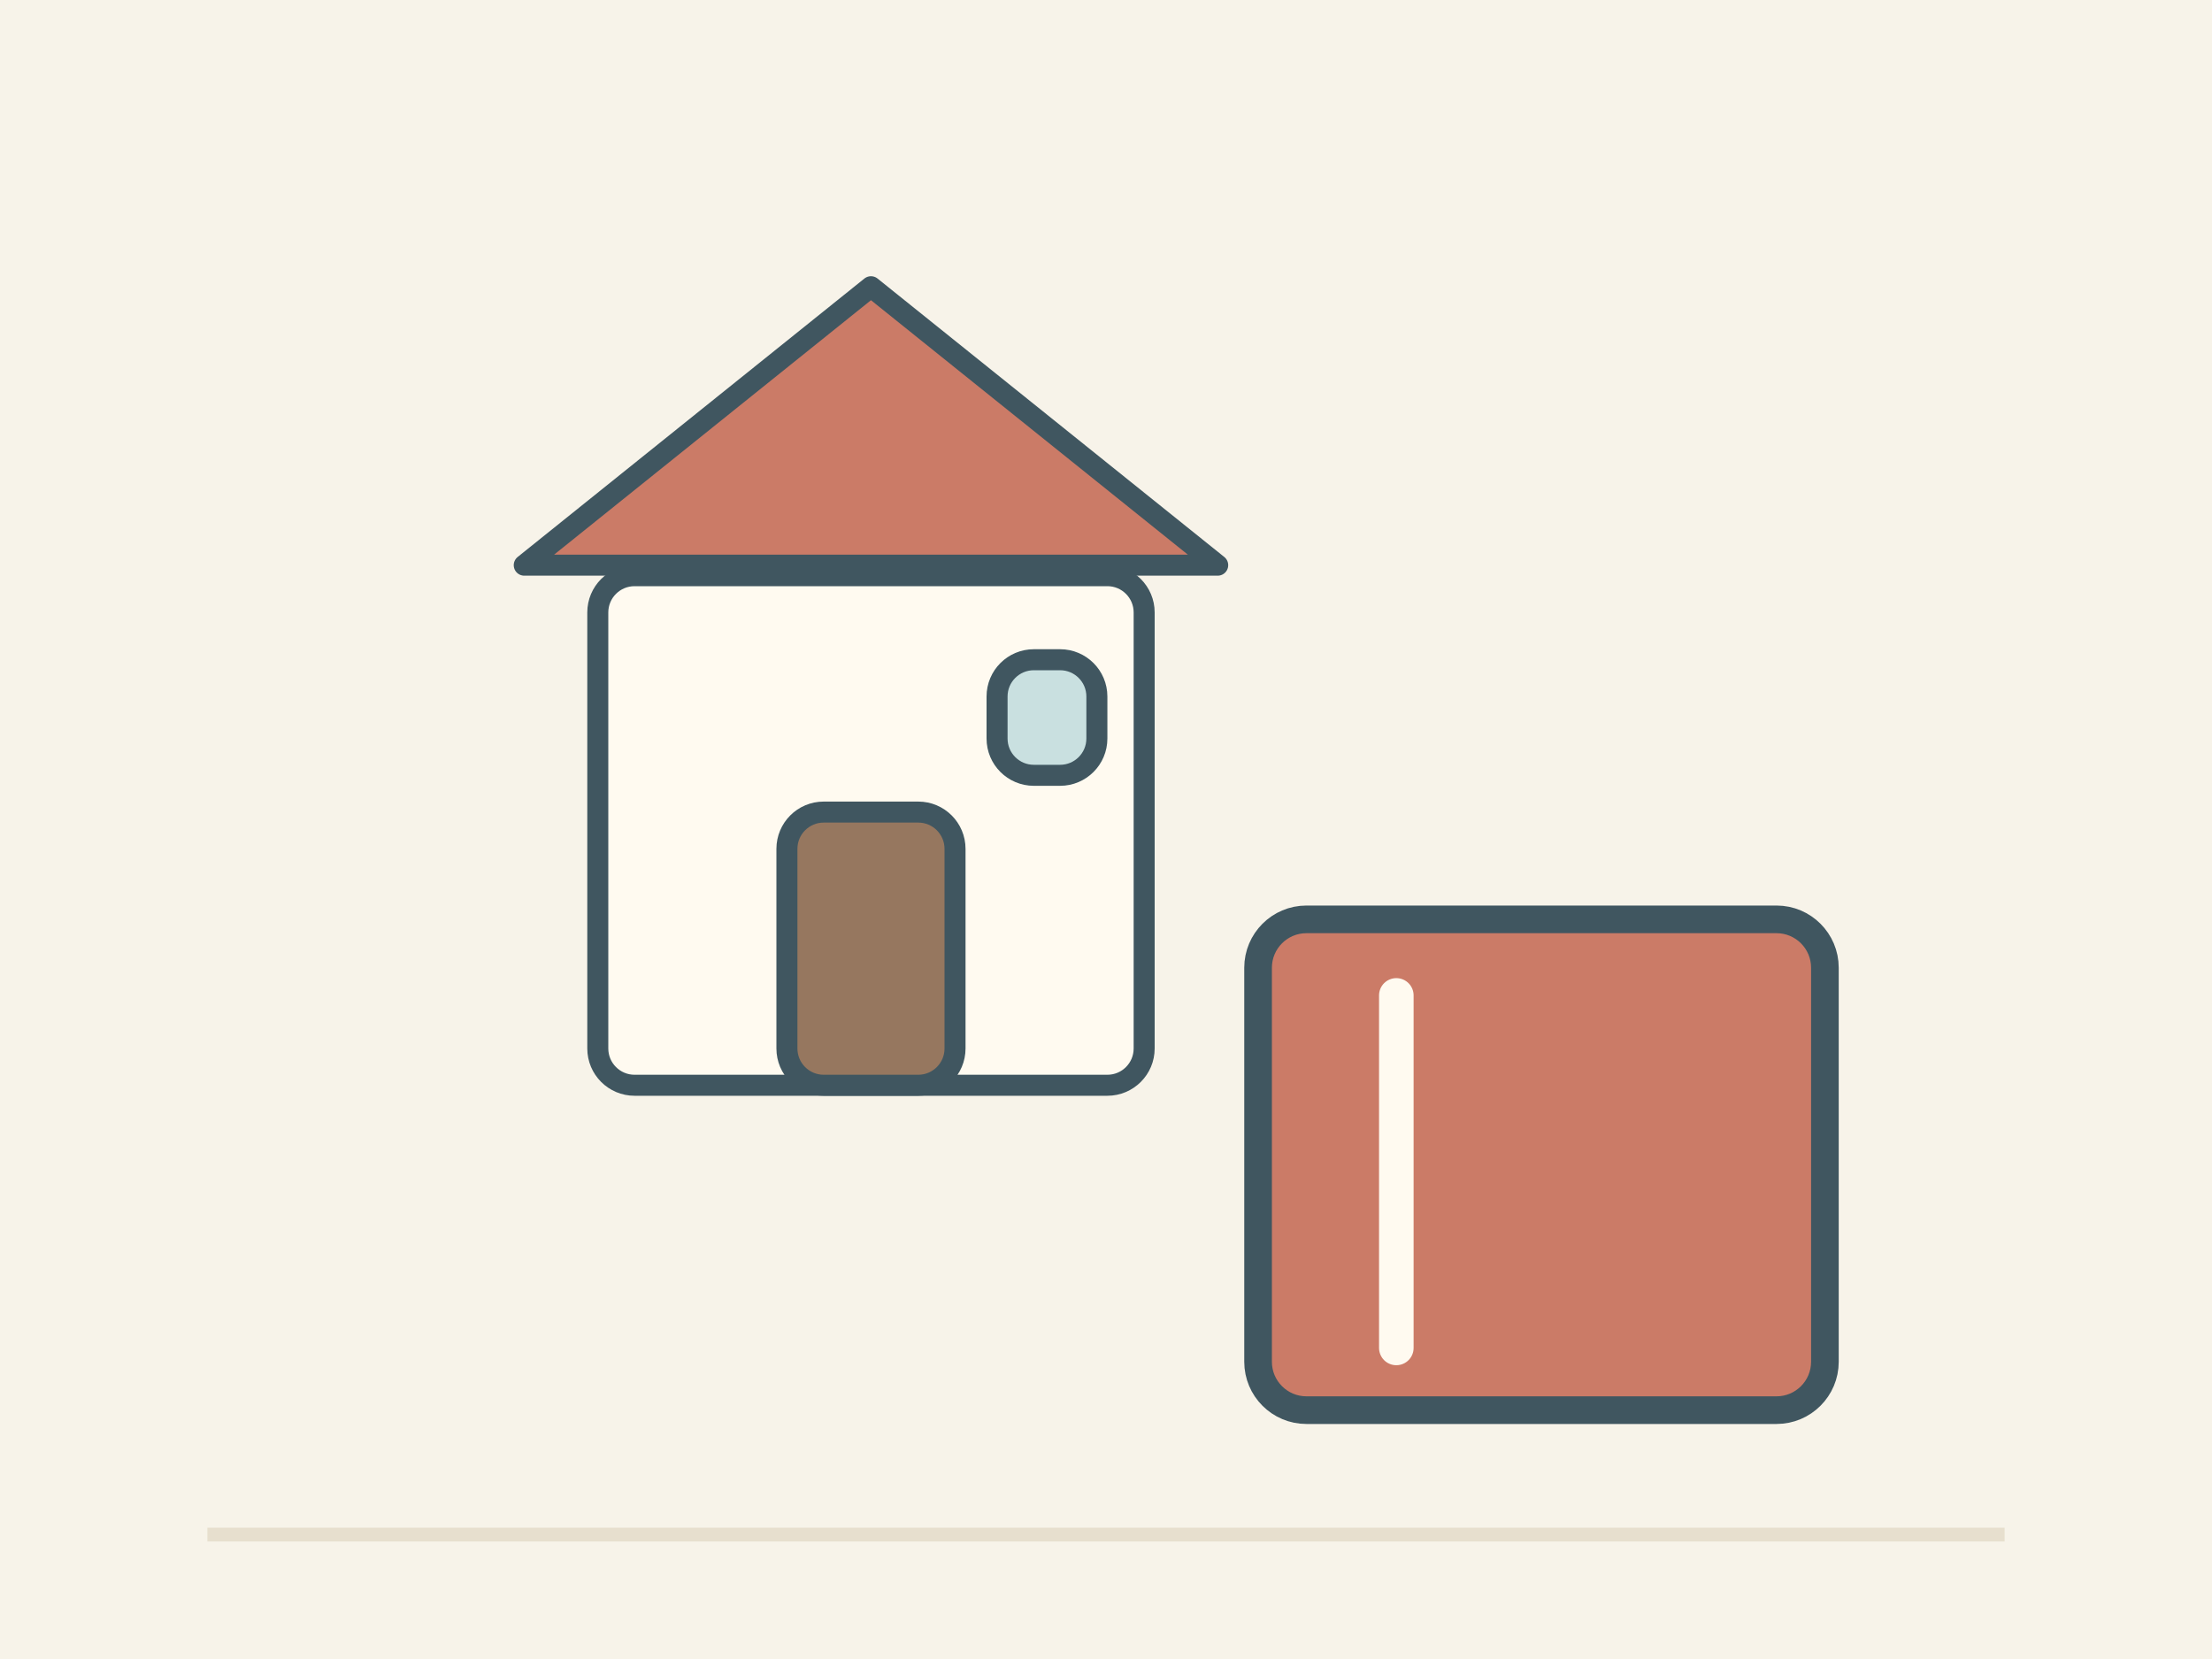
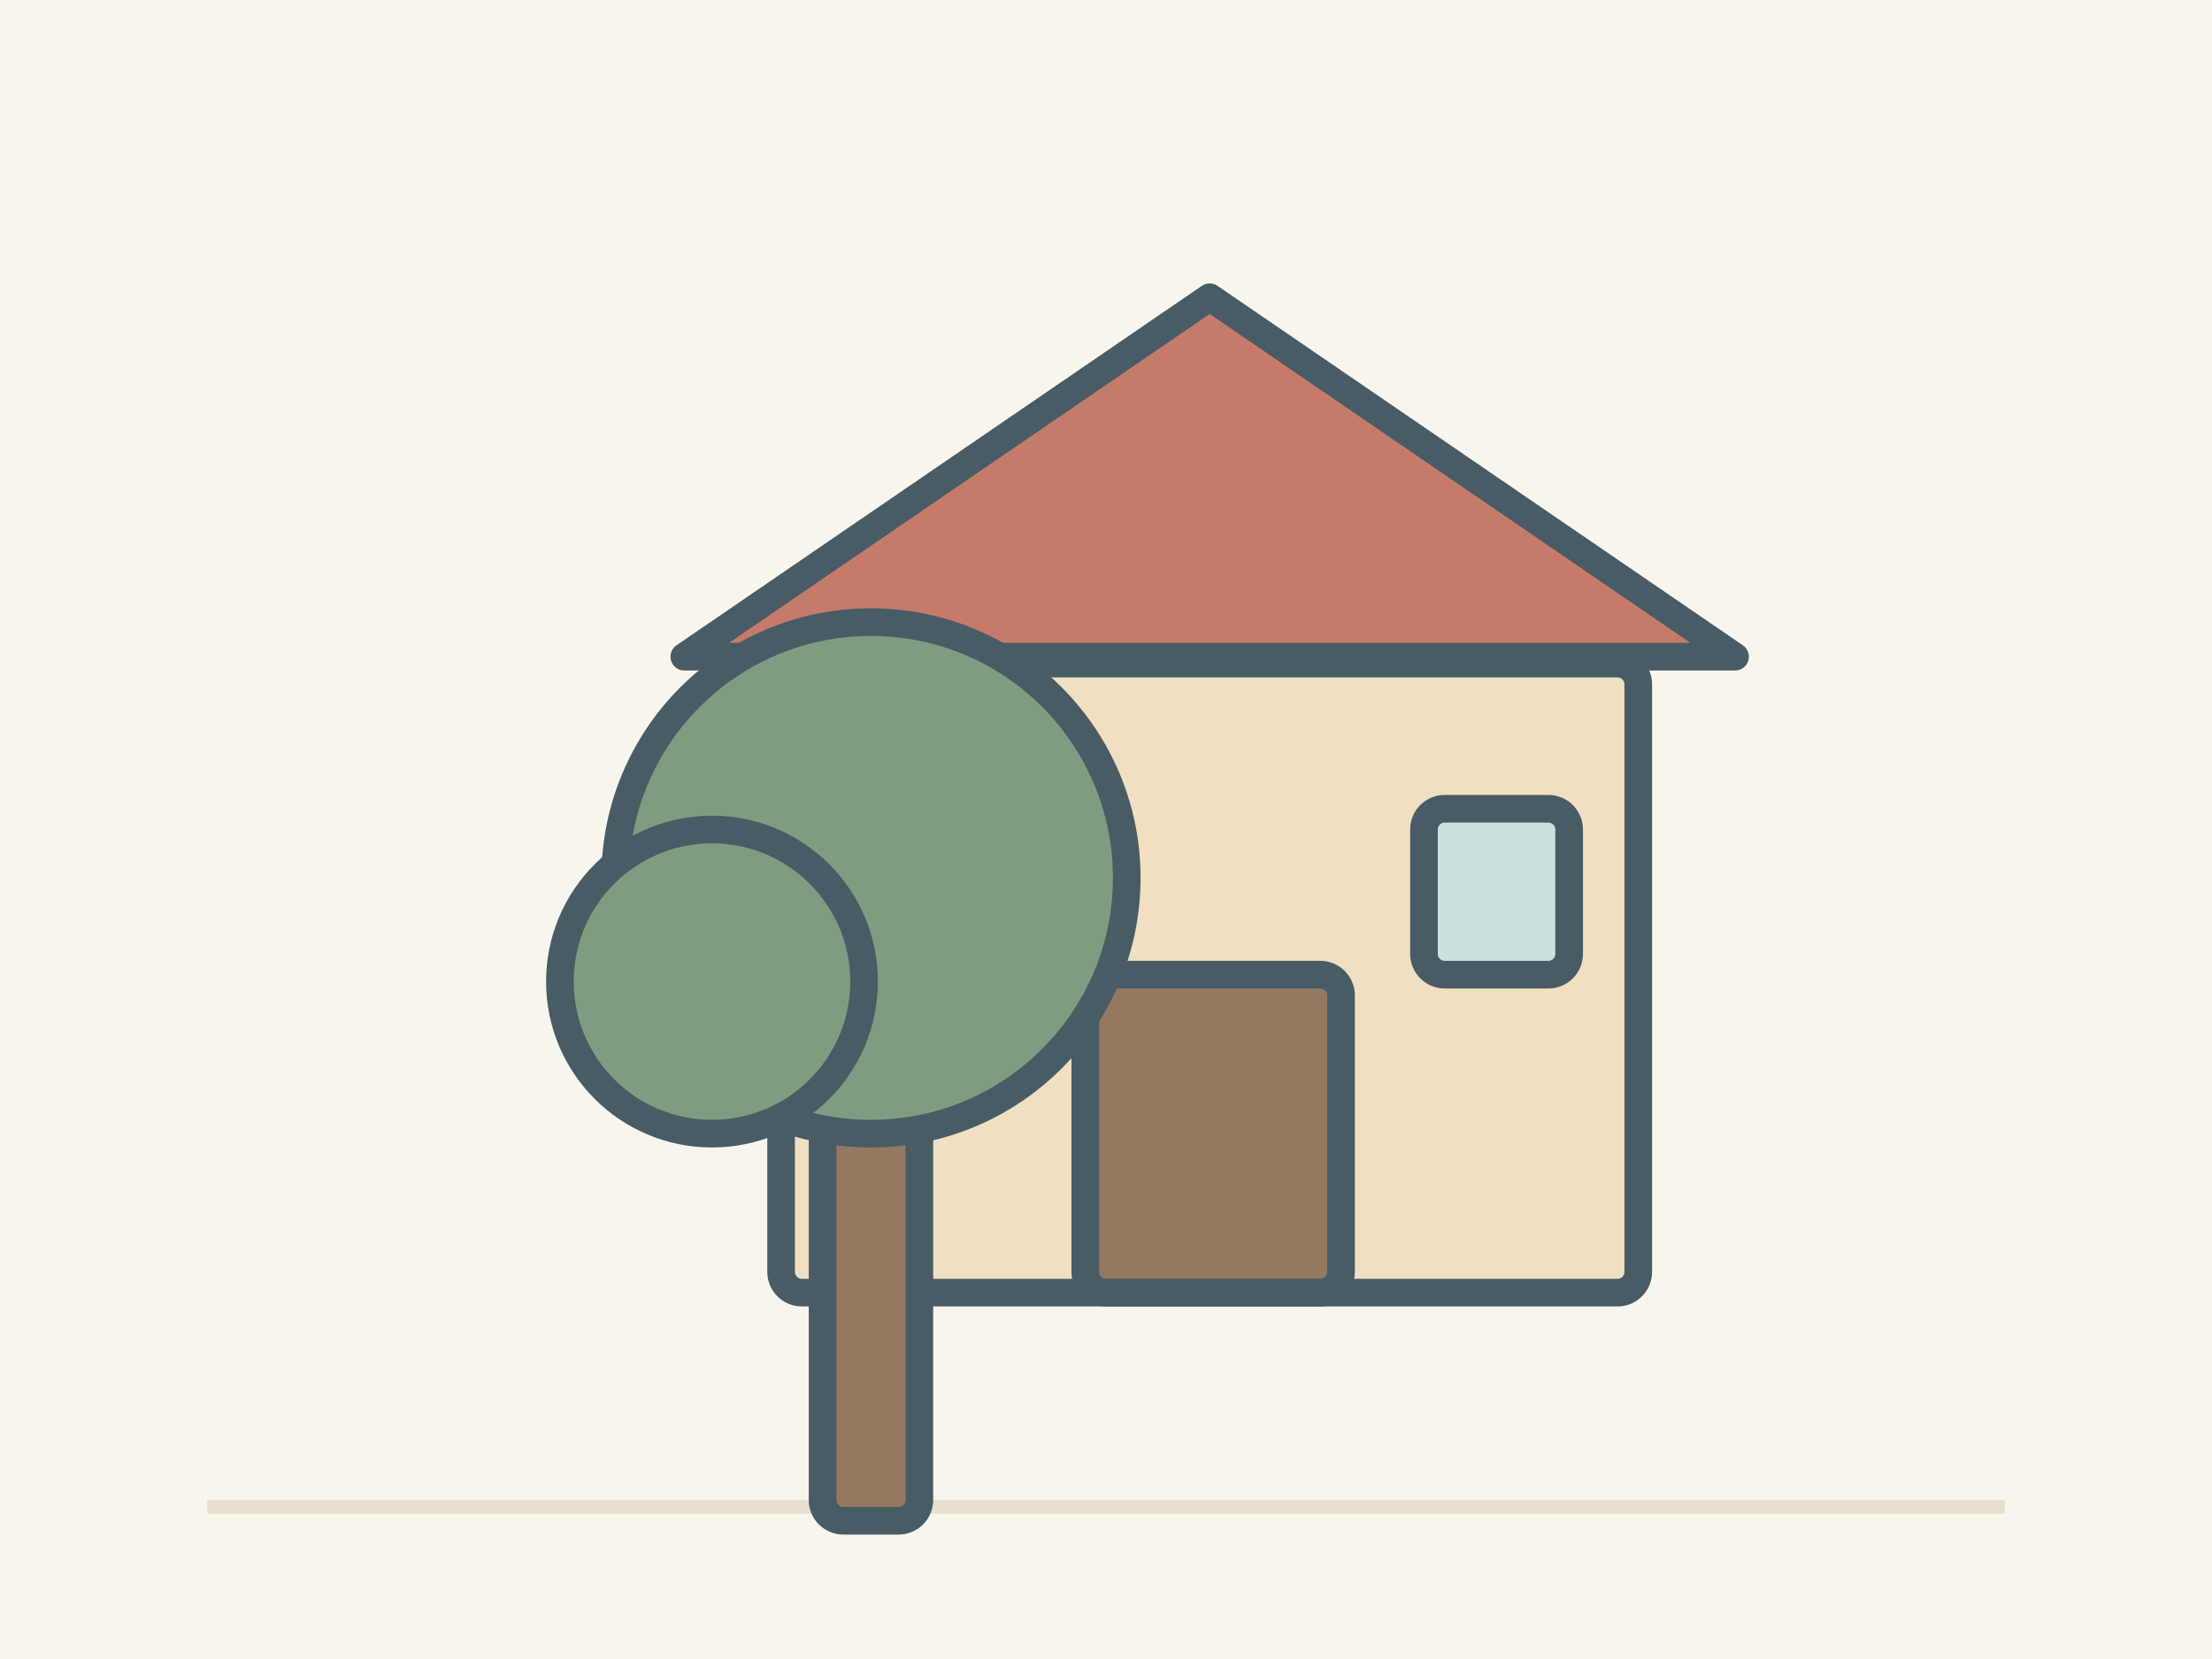
- <svg xmlns="http://www.w3.org/2000/svg" width="320" height="240" viewBox="0 0 320 240">
-   <rect width="320" height="240" fill="#f7f3e9" />
-   <path d="M30 222H290" stroke="#e7dfce" stroke-width="2" fill="none" />
-   <g transform="translate(126 81) scale(0.76)">
-     <polygon points="-66,1 0,-52 66,1" fill="#cb7b67" stroke="#405660" stroke-width="4" stroke-linejoin="round" />
-     <rect x="-52" y="3" width="104" height="97" rx="7" fill="#fffaf0" stroke="#405660" stroke-width="4" />
-     <rect x="-16" y="48" width="32" height="52" rx="7" fill="#96775f" stroke="#405660" stroke-width="4" />
-     <rect x="24" y="19" width="19" height="22" rx="7" fill="#c9e0e0" stroke="#405660" stroke-width="4" />
-   </g>
-   <rect x="182" y="133" width="82" height="71" rx="7" fill="#cb7b67" stroke="#405660" stroke-width="4" />
-   <path d="M202 144V195" fill="none" stroke="#fffaf0" stroke-width="5" stroke-linecap="round" stroke-linejoin="round" />
+ <svg xmlns="http://www.w3.org/2000/svg" viewBox="0 0 320 240" width="320" height="240">
+   <rect width="320" height="240" fill="#f8f5ed" />
+   <path d="M30 218H290" fill="none" stroke="#e6dece" stroke-width="2" />
+   <path d="M99 95L175 43L251 95Z" fill="#c67b6a" stroke="#485c65" stroke-width="4" stroke-linecap="round" stroke-linejoin="round" />
+   <rect x="113" y="96" width="124" height="91" rx="3" fill="#f1dfc1" stroke="#485c65" stroke-width="4" />
+   <rect x="157" y="141" width="37" height="46" rx="3" fill="#947960" stroke="#485c65" stroke-width="4" />
+   <rect x="206" y="117" width="21" height="24" rx="3" fill="#c9e1df" stroke="#485c65" stroke-width="4" />
+   <rect x="119" y="145" width="14" height="75" rx="3" fill="#947960" stroke="#485c65" stroke-width="4" />
+   <circle cx="126" cy="127" r="37" fill="#7e9d80" stroke="#485c65" stroke-width="4" />
+   <circle cx="103" cy="142" r="22" fill="#7e9d80" stroke="#485c65" stroke-width="4" />
</svg>
